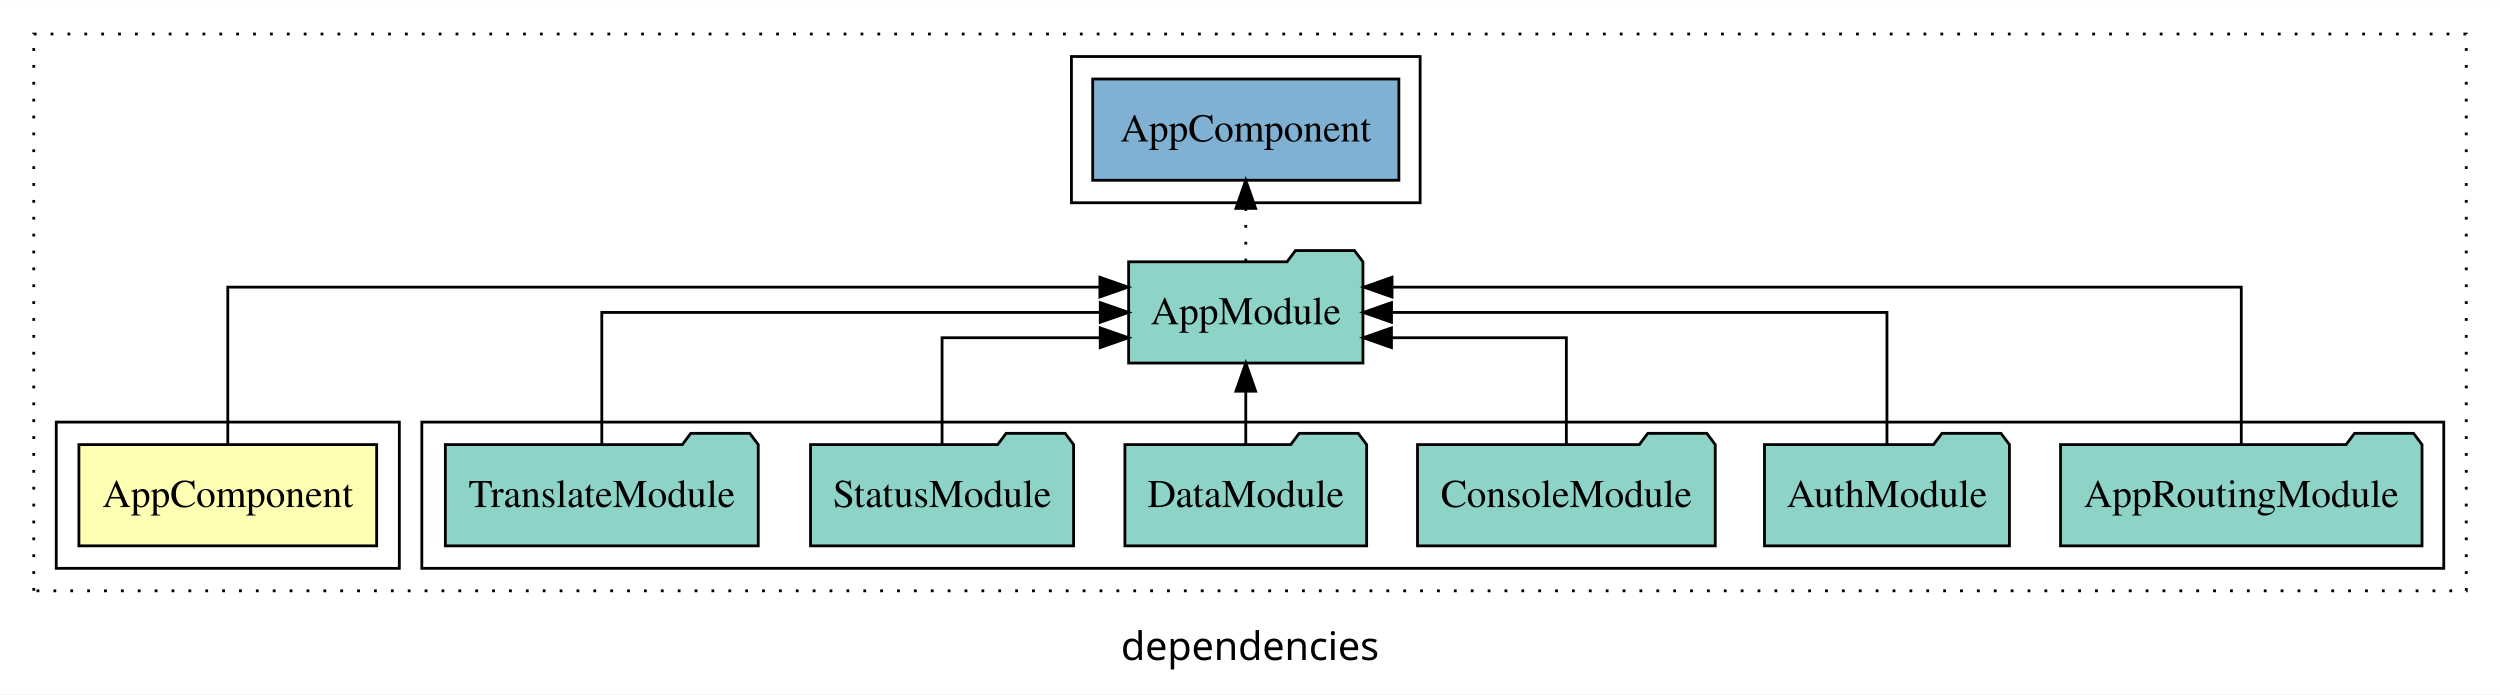
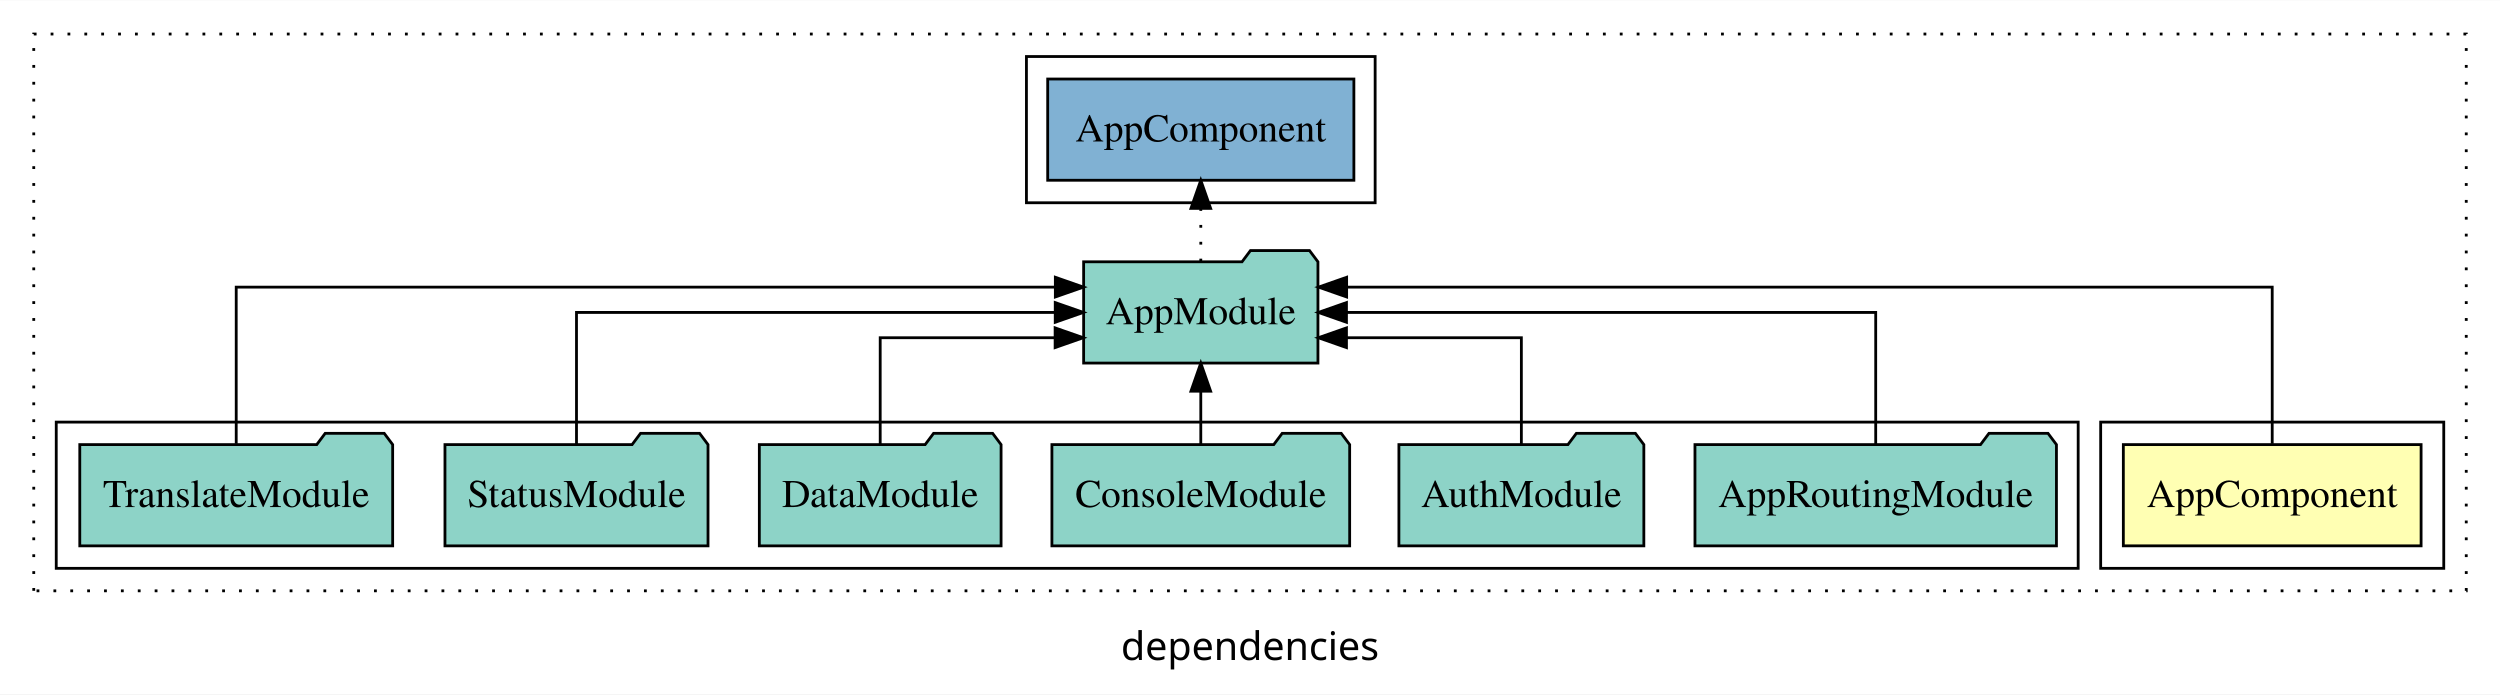
<svg xmlns="http://www.w3.org/2000/svg" width="889pt" height="247pt" viewBox="0.00 0.00 889.00 246.80">
  <g id="graph0" class="graph" transform="scale(1 1) rotate(0) translate(4 242.8)">
    <polygon fill="white" stroke="transparent" points="-4,4 -4,-242.8 885,-242.8 885,4 -4,4" />
    <text text-anchor="middle" x="440.5" y="-8.2" font-family="sans-serif" font-size="14.00">dependencies</text>
    <g id="clust1" class="cluster">
      <polygon fill="none" stroke="black" stroke-dasharray="1,5" points="8,-32.8 8,-230.8 873,-230.8 873,-32.8 8,-32.8" />
    </g>
+     <g id="clust2" class="cluster">
+       <polygon fill="none" stroke="black" points="743,-40.8 743,-92.8 865,-92.8 865,-40.8 743,-40.8" />
+     </g>
    <g id="clust4" class="cluster">
-       <polygon fill="none" stroke="black" points="146,-40.8 146,-92.8 865,-92.8 865,-40.8 146,-40.8" />
+       <polygon fill="none" stroke="black" points="16,-40.8 16,-92.8 735,-92.8 735,-40.8 16,-40.8" />
    </g>
    <g id="clust6" class="cluster">
-       <polygon fill="none" stroke="black" points="377,-170.8 377,-222.8 501,-222.8 501,-170.8 377,-170.8" />
-     </g>
-     <g id="clust2" class="cluster">
-       <polygon fill="none" stroke="black" points="16,-40.8 16,-92.8 138,-92.8 138,-40.8 16,-40.8" />
+       <polygon fill="none" stroke="black" points="361,-170.8 361,-222.8 485,-222.8 485,-170.8 361,-170.8" />
    </g>
    <g id="node1" class="node">
-       <polygon fill="#ffffb3" stroke="black" points="129.94,-84.8 24.06,-84.8 24.06,-48.8 129.94,-48.8 129.94,-84.8" />
-       <text text-anchor="middle" x="77" y="-62.6" font-family="Times,serif" font-size="14.00">AppComponent</text>
+       <polygon fill="#ffffb3" stroke="black" points="856.94,-84.8 751.06,-84.8 751.06,-48.8 856.94,-48.8 856.94,-84.8" />
+       <text text-anchor="middle" x="804" y="-62.6" font-family="Times,serif" font-size="14.00">AppComponent</text>
    </g>
    <g id="node2" class="node">
-       <polygon fill="#8dd3c7" stroke="black" points="480.66,-149.8 477.66,-153.8 456.66,-153.8 453.66,-149.8 397.34,-149.8 397.34,-113.8 480.66,-113.8 480.66,-149.8" />
-       <text text-anchor="middle" x="439" y="-127.6" font-family="Times,serif" font-size="14.00">AppModule</text>
+       <polygon fill="#8dd3c7" stroke="black" points="464.66,-149.8 461.66,-153.8 440.66,-153.8 437.66,-149.8 381.34,-149.8 381.34,-113.8 464.66,-113.8 464.66,-149.8" />
+       <text text-anchor="middle" x="423" y="-127.6" font-family="Times,serif" font-size="14.00">AppModule</text>
    </g>
    <g id="edge1" class="edge">
-       <path fill="none" stroke="black" d="M77,-85.09C77,-107.01 77,-140.8 77,-140.8 77,-140.8 387.12,-140.8 387.12,-140.8" />
-       <polygon fill="black" stroke="black" points="387.12,-144.3 397.12,-140.8 387.12,-137.3 387.12,-144.3" />
+       <path fill="none" stroke="black" d="M804,-85.09C804,-107.01 804,-140.8 804,-140.8 804,-140.8 474.86,-140.8 474.86,-140.8" />
+       <polygon fill="black" stroke="black" points="474.86,-137.3 464.86,-140.8 474.86,-144.3 474.86,-137.3" />
    </g>
    <g id="node9" class="node">
-       <polygon fill="#80b1d3" stroke="black" points="493.44,-214.8 384.56,-214.8 384.56,-178.8 493.44,-178.8 493.44,-214.8" />
-       <text text-anchor="middle" x="439" y="-192.6" font-family="Times,serif" font-size="14.00">AppComponent </text>
+       <polygon fill="#80b1d3" stroke="black" points="477.44,-214.8 368.56,-214.8 368.56,-178.8 477.44,-178.8 477.44,-214.8" />
+       <text text-anchor="middle" x="423" y="-192.6" font-family="Times,serif" font-size="14.00">AppComponent </text>
    </g>
    <g id="edge8" class="edge">
-       <path fill="none" stroke="black" stroke-dasharray="1,5" d="M439,-149.91C439,-149.91 439,-168.79 439,-168.79" />
-       <polygon fill="black" stroke="black" points="435.5,-168.79 439,-178.79 442.5,-168.79 435.5,-168.79" />
+       <path fill="none" stroke="black" stroke-dasharray="1,5" d="M423,-149.91C423,-149.91 423,-168.79 423,-168.79" />
+       <polygon fill="black" stroke="black" points="419.5,-168.79 423,-178.79 426.5,-168.79 419.5,-168.79" />
    </g>
    <g id="node3" class="node">
-       <polygon fill="#8dd3c7" stroke="black" points="857.27,-84.8 854.27,-88.8 833.27,-88.8 830.27,-84.8 728.73,-84.8 728.73,-48.8 857.27,-48.8 857.27,-84.8" />
-       <text text-anchor="middle" x="793" y="-62.6" font-family="Times,serif" font-size="14.00">AppRoutingModule</text>
+       <polygon fill="#8dd3c7" stroke="black" points="727.27,-84.8 724.27,-88.8 703.27,-88.8 700.27,-84.8 598.73,-84.8 598.73,-48.8 727.27,-48.8 727.27,-84.8" />
+       <text text-anchor="middle" x="663" y="-62.6" font-family="Times,serif" font-size="14.00">AppRoutingModule</text>
    </g>
    <g id="edge2" class="edge">
-       <path fill="none" stroke="black" d="M793,-85.09C793,-107.01 793,-140.8 793,-140.8 793,-140.8 491,-140.8 491,-140.8" />
-       <polygon fill="black" stroke="black" points="491,-137.3 481,-140.8 491,-144.3 491,-137.3" />
+       <path fill="none" stroke="black" d="M663,-84.91C663,-104.14 663,-131.8 663,-131.8 663,-131.8 474.8,-131.8 474.8,-131.8" />
+       <polygon fill="black" stroke="black" points="474.8,-128.3 464.8,-131.8 474.8,-135.3 474.8,-128.3" />
    </g>
    <g id="node4" class="node">
-       <polygon fill="#8dd3c7" stroke="black" points="710.55,-84.8 707.55,-88.8 686.55,-88.8 683.55,-84.8 623.45,-84.8 623.45,-48.8 710.55,-48.8 710.55,-84.8" />
-       <text text-anchor="middle" x="667" y="-62.6" font-family="Times,serif" font-size="14.00">AuthModule</text>
+       <polygon fill="#8dd3c7" stroke="black" points="580.55,-84.8 577.55,-88.8 556.55,-88.8 553.55,-84.8 493.45,-84.8 493.45,-48.8 580.55,-48.8 580.55,-84.8" />
+       <text text-anchor="middle" x="537" y="-62.6" font-family="Times,serif" font-size="14.00">AuthModule</text>
    </g>
    <g id="edge3" class="edge">
-       <path fill="none" stroke="black" d="M667,-84.91C667,-104.14 667,-131.8 667,-131.8 667,-131.8 490.82,-131.8 490.82,-131.8" />
-       <polygon fill="black" stroke="black" points="490.82,-128.3 480.82,-131.8 490.82,-135.3 490.82,-128.3" />
+       <path fill="none" stroke="black" d="M537,-84.83C537,-101.2 537,-122.8 537,-122.8 537,-122.8 474.8,-122.8 474.8,-122.8" />
+       <polygon fill="black" stroke="black" points="474.8,-119.3 464.8,-122.8 474.8,-126.3 474.8,-119.3" />
    </g>
    <g id="node5" class="node">
-       <polygon fill="#8dd3c7" stroke="black" points="605.94,-84.8 602.94,-88.8 581.94,-88.8 578.94,-84.8 500.06,-84.8 500.06,-48.8 605.94,-48.8 605.94,-84.8" />
-       <text text-anchor="middle" x="553" y="-62.6" font-family="Times,serif" font-size="14.00">ConsoleModule</text>
+       <polygon fill="#8dd3c7" stroke="black" points="475.94,-84.8 472.94,-88.8 451.94,-88.8 448.94,-84.8 370.06,-84.8 370.06,-48.8 475.94,-48.8 475.94,-84.8" />
+       <text text-anchor="middle" x="423" y="-62.6" font-family="Times,serif" font-size="14.00">ConsoleModule</text>
    </g>
    <g id="edge4" class="edge">
-       <path fill="none" stroke="black" d="M553,-84.83C553,-101.2 553,-122.8 553,-122.8 553,-122.8 490.8,-122.8 490.8,-122.8" />
-       <polygon fill="black" stroke="black" points="490.8,-119.3 480.8,-122.8 490.8,-126.3 490.8,-119.3" />
+       <path fill="none" stroke="black" d="M423,-84.91C423,-84.91 423,-103.79 423,-103.79" />
+       <polygon fill="black" stroke="black" points="419.5,-103.79 423,-113.79 426.5,-103.79 419.5,-103.79" />
    </g>
    <g id="node6" class="node">
-       <polygon fill="#8dd3c7" stroke="black" points="481.98,-84.8 478.98,-88.8 457.98,-88.8 454.98,-84.8 396.02,-84.8 396.02,-48.8 481.98,-48.8 481.98,-84.8" />
-       <text text-anchor="middle" x="439" y="-62.6" font-family="Times,serif" font-size="14.00">DataModule</text>
+       <polygon fill="#8dd3c7" stroke="black" points="351.98,-84.8 348.98,-88.8 327.98,-88.8 324.98,-84.8 266.02,-84.8 266.02,-48.8 351.98,-48.8 351.98,-84.8" />
+       <text text-anchor="middle" x="309" y="-62.6" font-family="Times,serif" font-size="14.00">DataModule</text>
    </g>
    <g id="edge5" class="edge">
-       <path fill="none" stroke="black" d="M439,-84.91C439,-84.91 439,-103.79 439,-103.79" />
-       <polygon fill="black" stroke="black" points="435.5,-103.79 439,-113.79 442.5,-103.79 435.5,-103.79" />
+       <path fill="none" stroke="black" d="M309,-84.83C309,-101.2 309,-122.8 309,-122.8 309,-122.8 371.2,-122.8 371.2,-122.8" />
+       <polygon fill="black" stroke="black" points="371.2,-126.3 381.2,-122.8 371.2,-119.3 371.2,-126.3" />
    </g>
    <g id="node7" class="node">
-       <polygon fill="#8dd3c7" stroke="black" points="377.77,-84.8 374.77,-88.8 353.77,-88.8 350.77,-84.8 284.23,-84.8 284.23,-48.8 377.77,-48.8 377.77,-84.8" />
-       <text text-anchor="middle" x="331" y="-62.6" font-family="Times,serif" font-size="14.00">StatusModule</text>
+       <polygon fill="#8dd3c7" stroke="black" points="247.77,-84.8 244.77,-88.8 223.77,-88.8 220.77,-84.8 154.23,-84.8 154.23,-48.8 247.77,-48.8 247.77,-84.8" />
+       <text text-anchor="middle" x="201" y="-62.6" font-family="Times,serif" font-size="14.00">StatusModule</text>
    </g>
    <g id="edge6" class="edge">
-       <path fill="none" stroke="black" d="M331,-84.83C331,-101.2 331,-122.8 331,-122.8 331,-122.8 387.24,-122.8 387.24,-122.8" />
-       <polygon fill="black" stroke="black" points="387.24,-126.3 397.24,-122.8 387.24,-119.3 387.24,-126.3" />
+       <path fill="none" stroke="black" d="M201,-84.91C201,-104.14 201,-131.8 201,-131.8 201,-131.8 371.24,-131.8 371.24,-131.8" />
+       <polygon fill="black" stroke="black" points="371.24,-135.3 381.24,-131.8 371.24,-128.3 371.24,-135.3" />
    </g>
    <g id="node8" class="node">
-       <polygon fill="#8dd3c7" stroke="black" points="265.63,-84.8 262.63,-88.8 241.63,-88.8 238.63,-84.8 154.37,-84.8 154.37,-48.8 265.63,-48.8 265.63,-84.8" />
-       <text text-anchor="middle" x="210" y="-62.6" font-family="Times,serif" font-size="14.00">TranslateModule</text>
+       <polygon fill="#8dd3c7" stroke="black" points="135.63,-84.8 132.63,-88.8 111.63,-88.8 108.63,-84.8 24.37,-84.8 24.37,-48.8 135.63,-48.8 135.63,-84.8" />
+       <text text-anchor="middle" x="80" y="-62.6" font-family="Times,serif" font-size="14.00">TranslateModule</text>
    </g>
    <g id="edge7" class="edge">
-       <path fill="none" stroke="black" d="M210,-84.91C210,-104.14 210,-131.8 210,-131.8 210,-131.8 387.26,-131.8 387.26,-131.8" />
-       <polygon fill="black" stroke="black" points="387.26,-135.3 397.26,-131.8 387.26,-128.3 387.26,-135.3" />
+       <path fill="none" stroke="black" d="M80,-85.09C80,-107.01 80,-140.8 80,-140.8 80,-140.8 371.28,-140.8 371.28,-140.8" />
+       <polygon fill="black" stroke="black" points="371.28,-144.3 381.28,-140.8 371.28,-137.3 371.28,-144.3" />
    </g>
  </g>
</svg>
